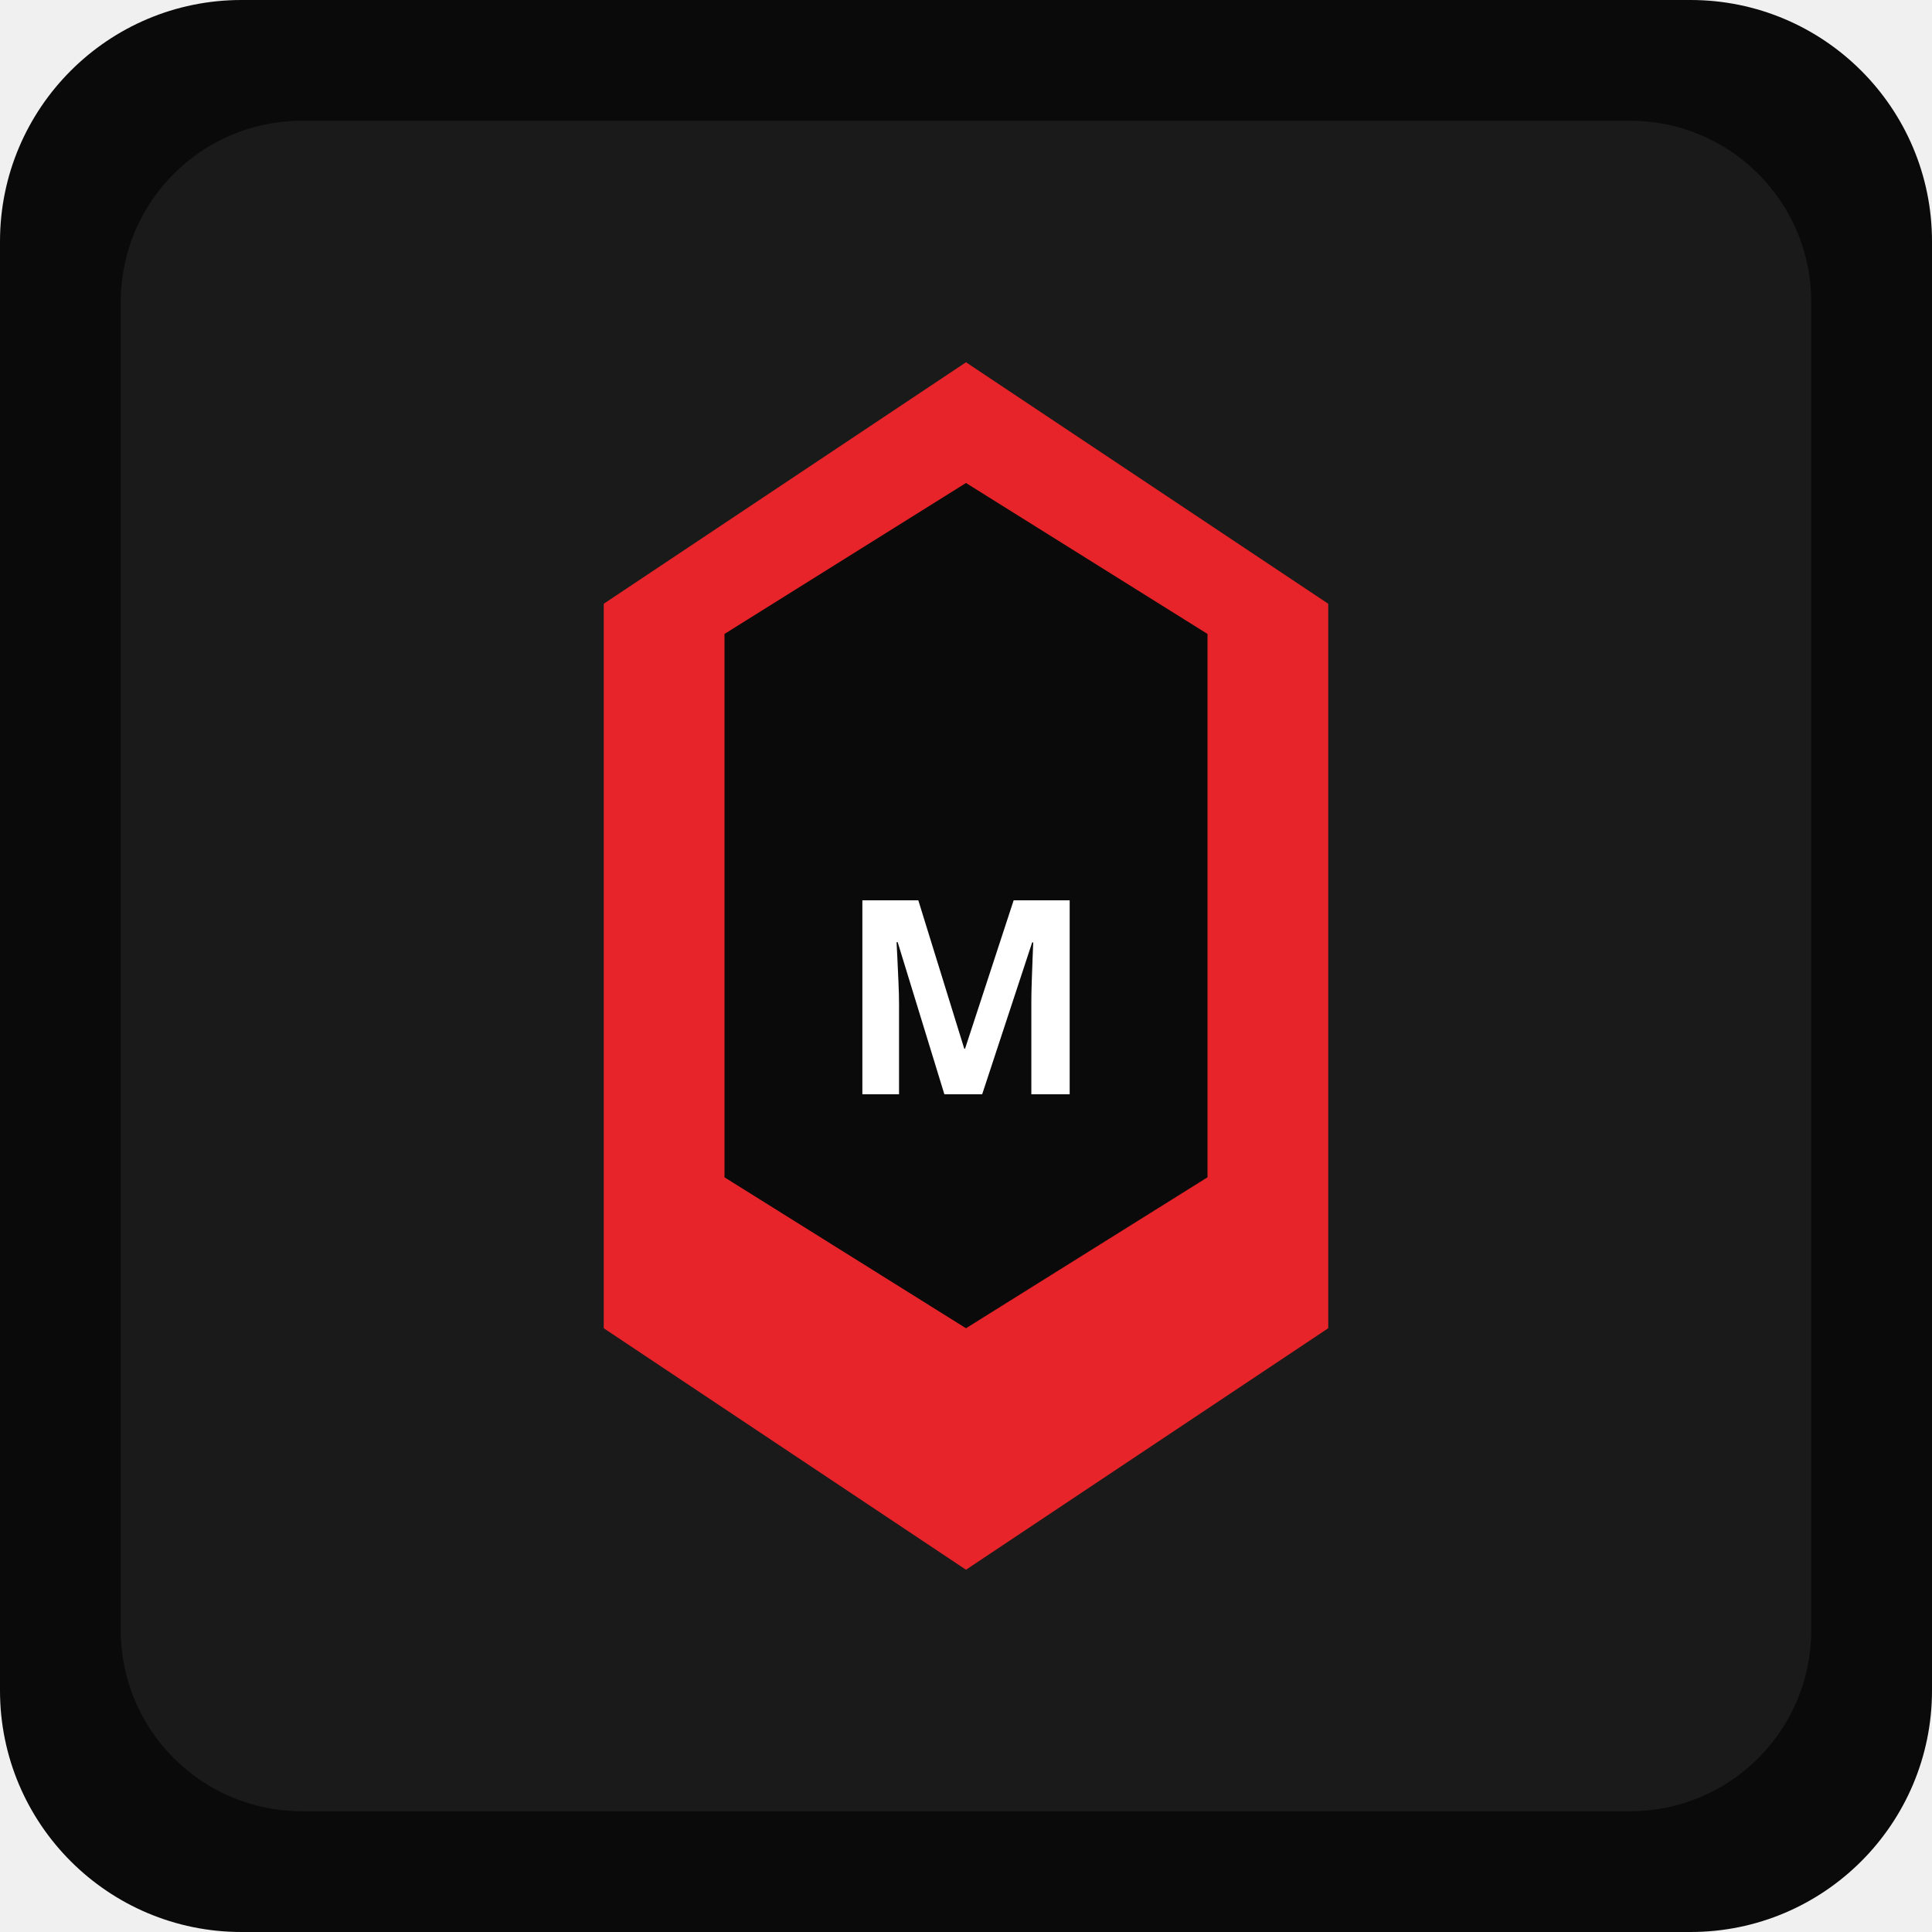
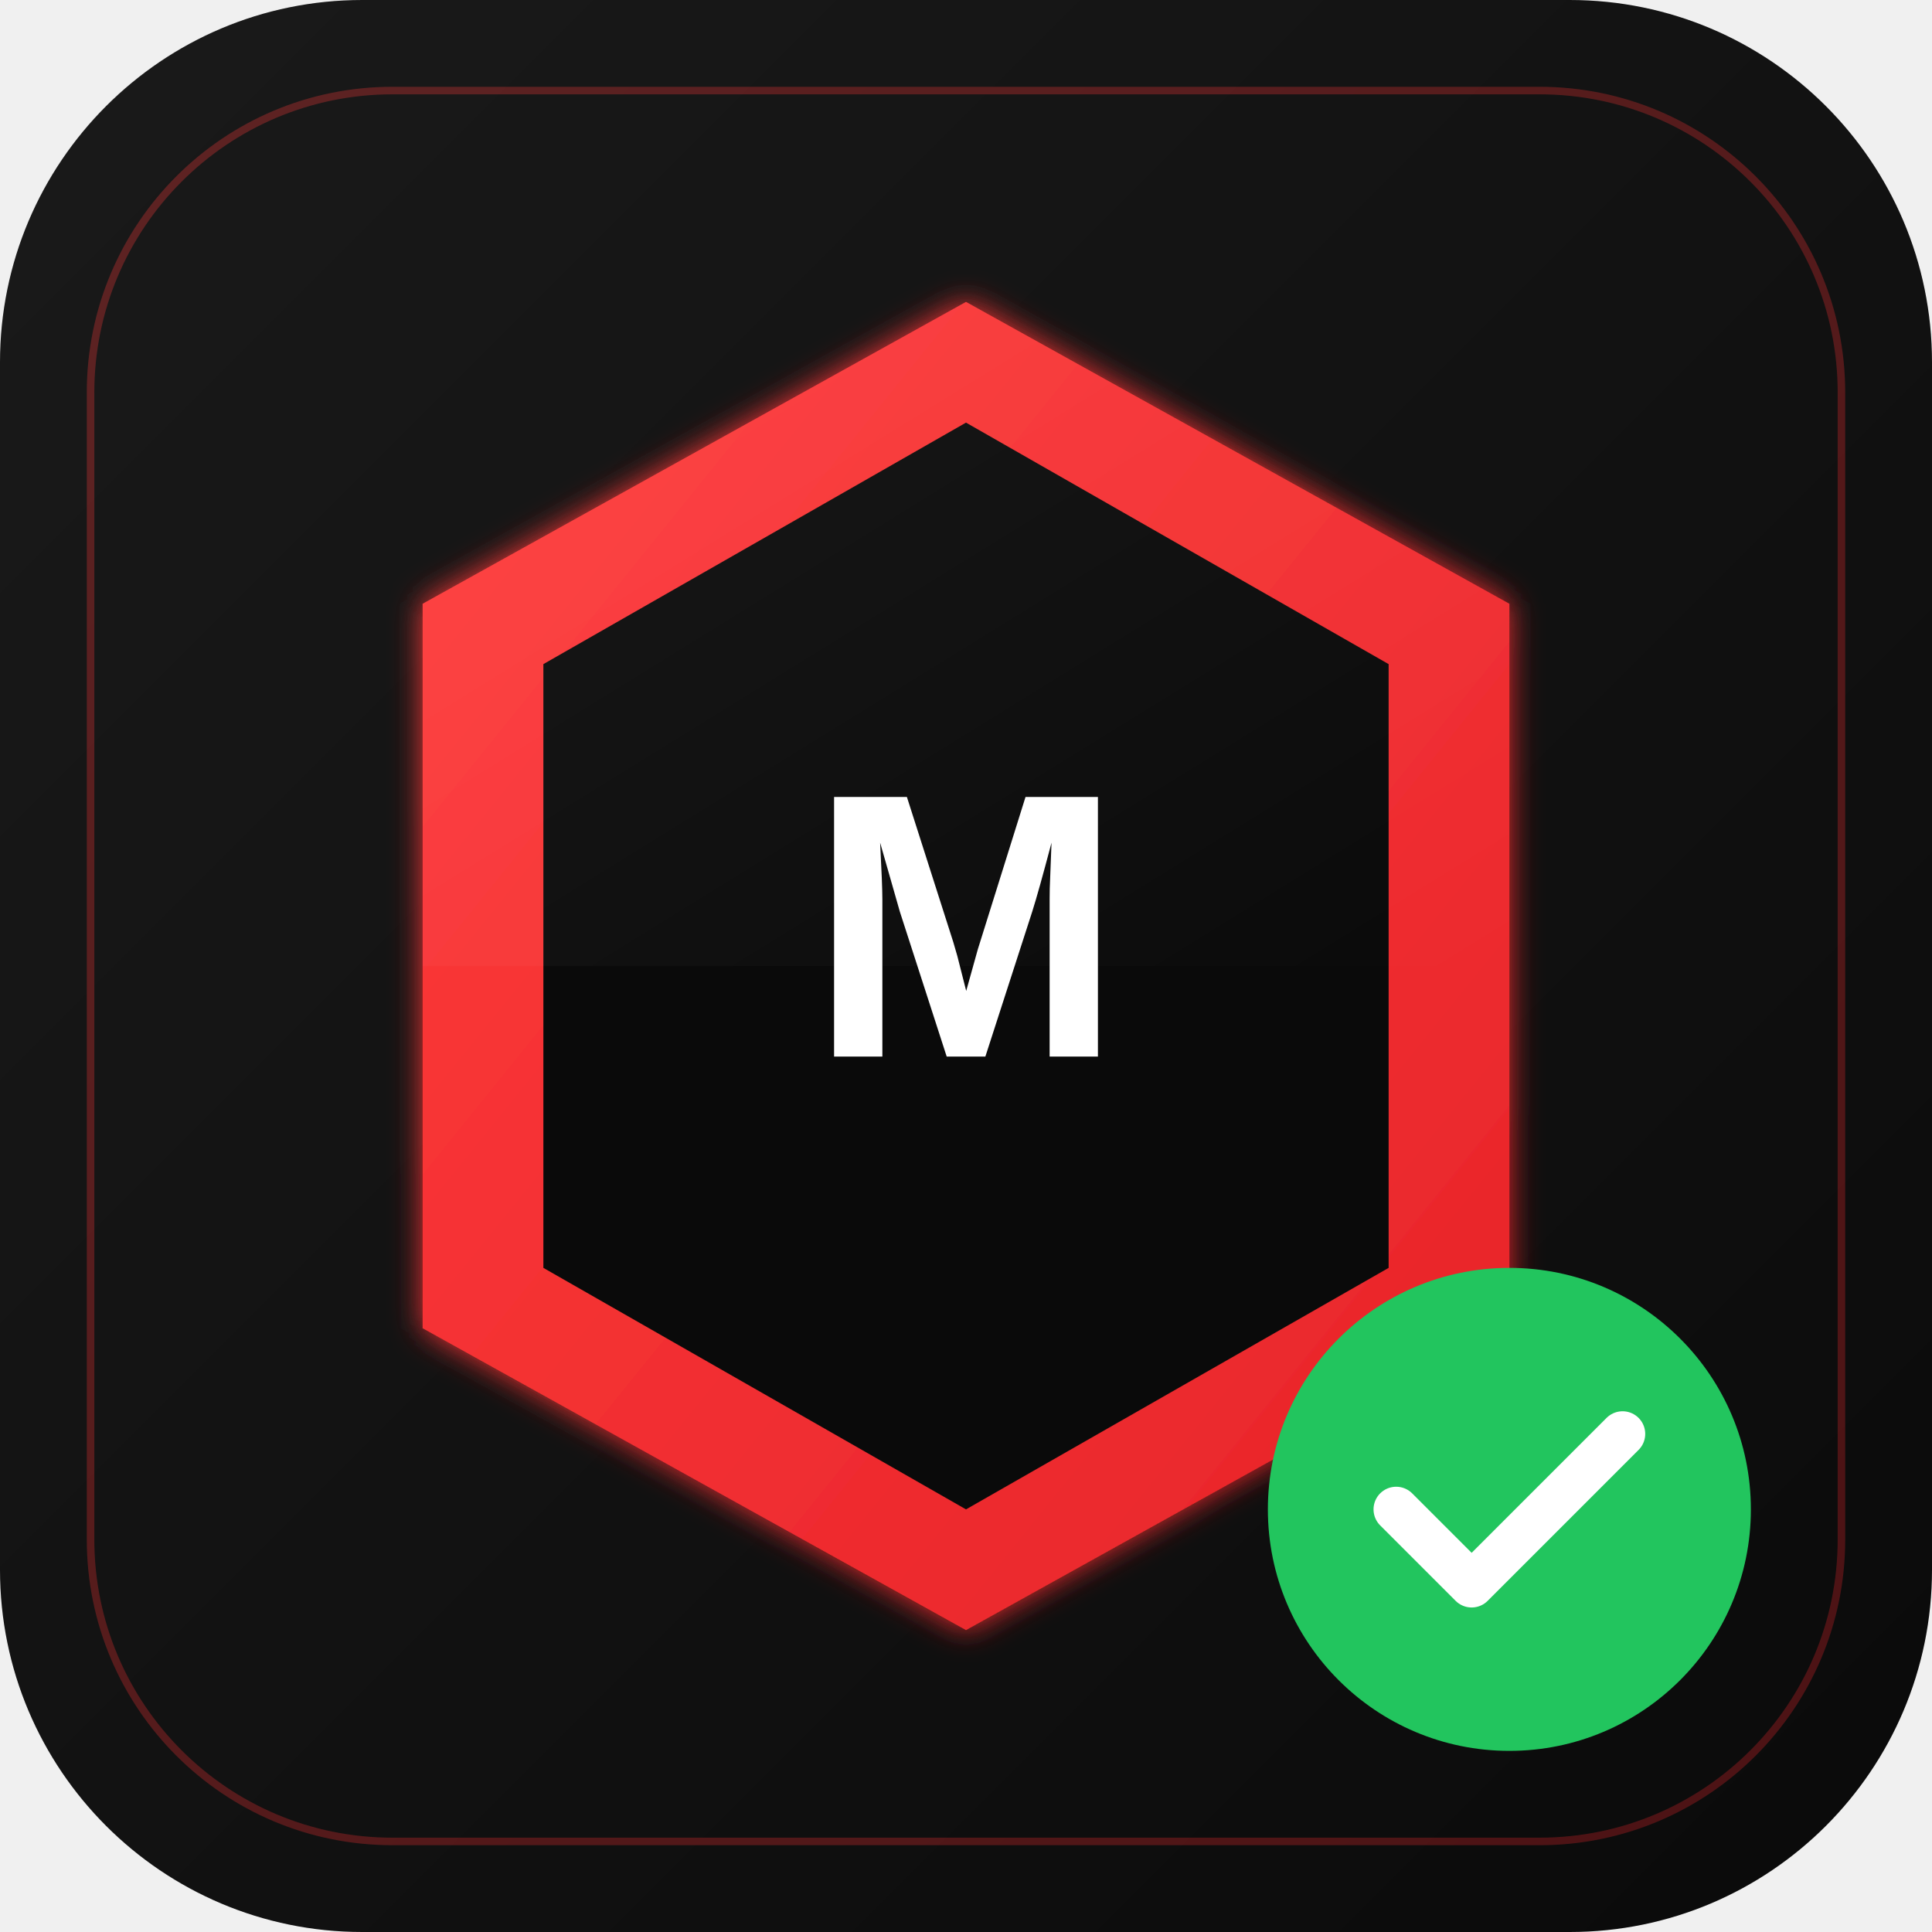
<svg xmlns="http://www.w3.org/2000/svg" viewBox="0 0 512 512">
-   <rect width="512" height="512" rx="64" fill="#0A0A0A" />
-   <rect x="32" y="32" width="448" height="448" rx="48" fill="#1A1A1A" />
-   <path d="M256 96L160 160v192l96 64 96-64V160L256 96z" fill="#E62429" />
-   <path d="M256 128l64 40v144l-64 40-64-40V168l64-40z" fill="#0A0A0A" />
-   <text x="256" y="290" text-anchor="middle" font-family="Arial Black, sans-serif" font-size="72" font-weight="bold" fill="#FFFFFF">M</text>
+   <defs>
+     <linearGradient id="bgGrad" x1="0%" y1="0%" x2="100%" y2="100%">
+       <stop offset="0%" style="stop-color:#1a1a1a" />
+       <stop offset="100%" style="stop-color:#0a0a0a" />
+     </linearGradient>
+     <linearGradient id="redGrad" x1="0%" y1="0%" x2="100%" y2="100%">
+       <stop offset="0%" style="stop-color:#FF3B3B" />
+       <stop offset="100%" style="stop-color:#E62429" />
+     </linearGradient>
+     <linearGradient id="shineGrad" x1="0%" y1="0%" x2="100%" y2="100%">
+       <stop offset="0%" style="stop-color:rgba(255,255,255,0.3)" />
+       <stop offset="100%" style="stop-color:rgba(255,255,255,0)" />
+     </linearGradient>
+     <filter id="glow">
+       <feGaussianBlur stdDeviation="4" result="coloredBlur" />
+       <feMerge>
+         <feMergeNode in="coloredBlur" />
+         <feMergeNode in="SourceGraphic" />
+       </feMerge>
+     </filter>
+   </defs>
+   <rect width="512" height="512" rx="96" fill="url(#bgGrad)" />
+   <rect x="24" y="24" width="464" height="464" rx="80" fill="none" stroke="url(#redGrad)" stroke-width="2" opacity="0.3" />
+   <path d="M256 80 L400 160 L400 352 L256 432 L112 352 L112 160 Z" fill="url(#redGrad)" filter="url(#glow)" />
+   <path d="M256 112 L368 176 L368 336 L256 400 L144 336 L144 176 Z" fill="#0a0a0a" />
+   <text x="256" y="280" text-anchor="middle" font-family="Arial Black, Arial, sans-serif" font-size="100" font-weight="900" fill="#FFFFFF" letter-spacing="-5">
+     M
+   </text>
+   <path d="M256 80 L400 160 L400 256 L256 256 L112 256 L112 160 Z" fill="url(#shineGrad)" opacity="0.2" />
+   <circle cx="400" cy="400" r="64" fill="#22C55E" />
+   <path d="M370 400 L390 420 L430 380" fill="none" stroke="white" stroke-width="12" stroke-linecap="round" stroke-linejoin="round" />
</svg>
